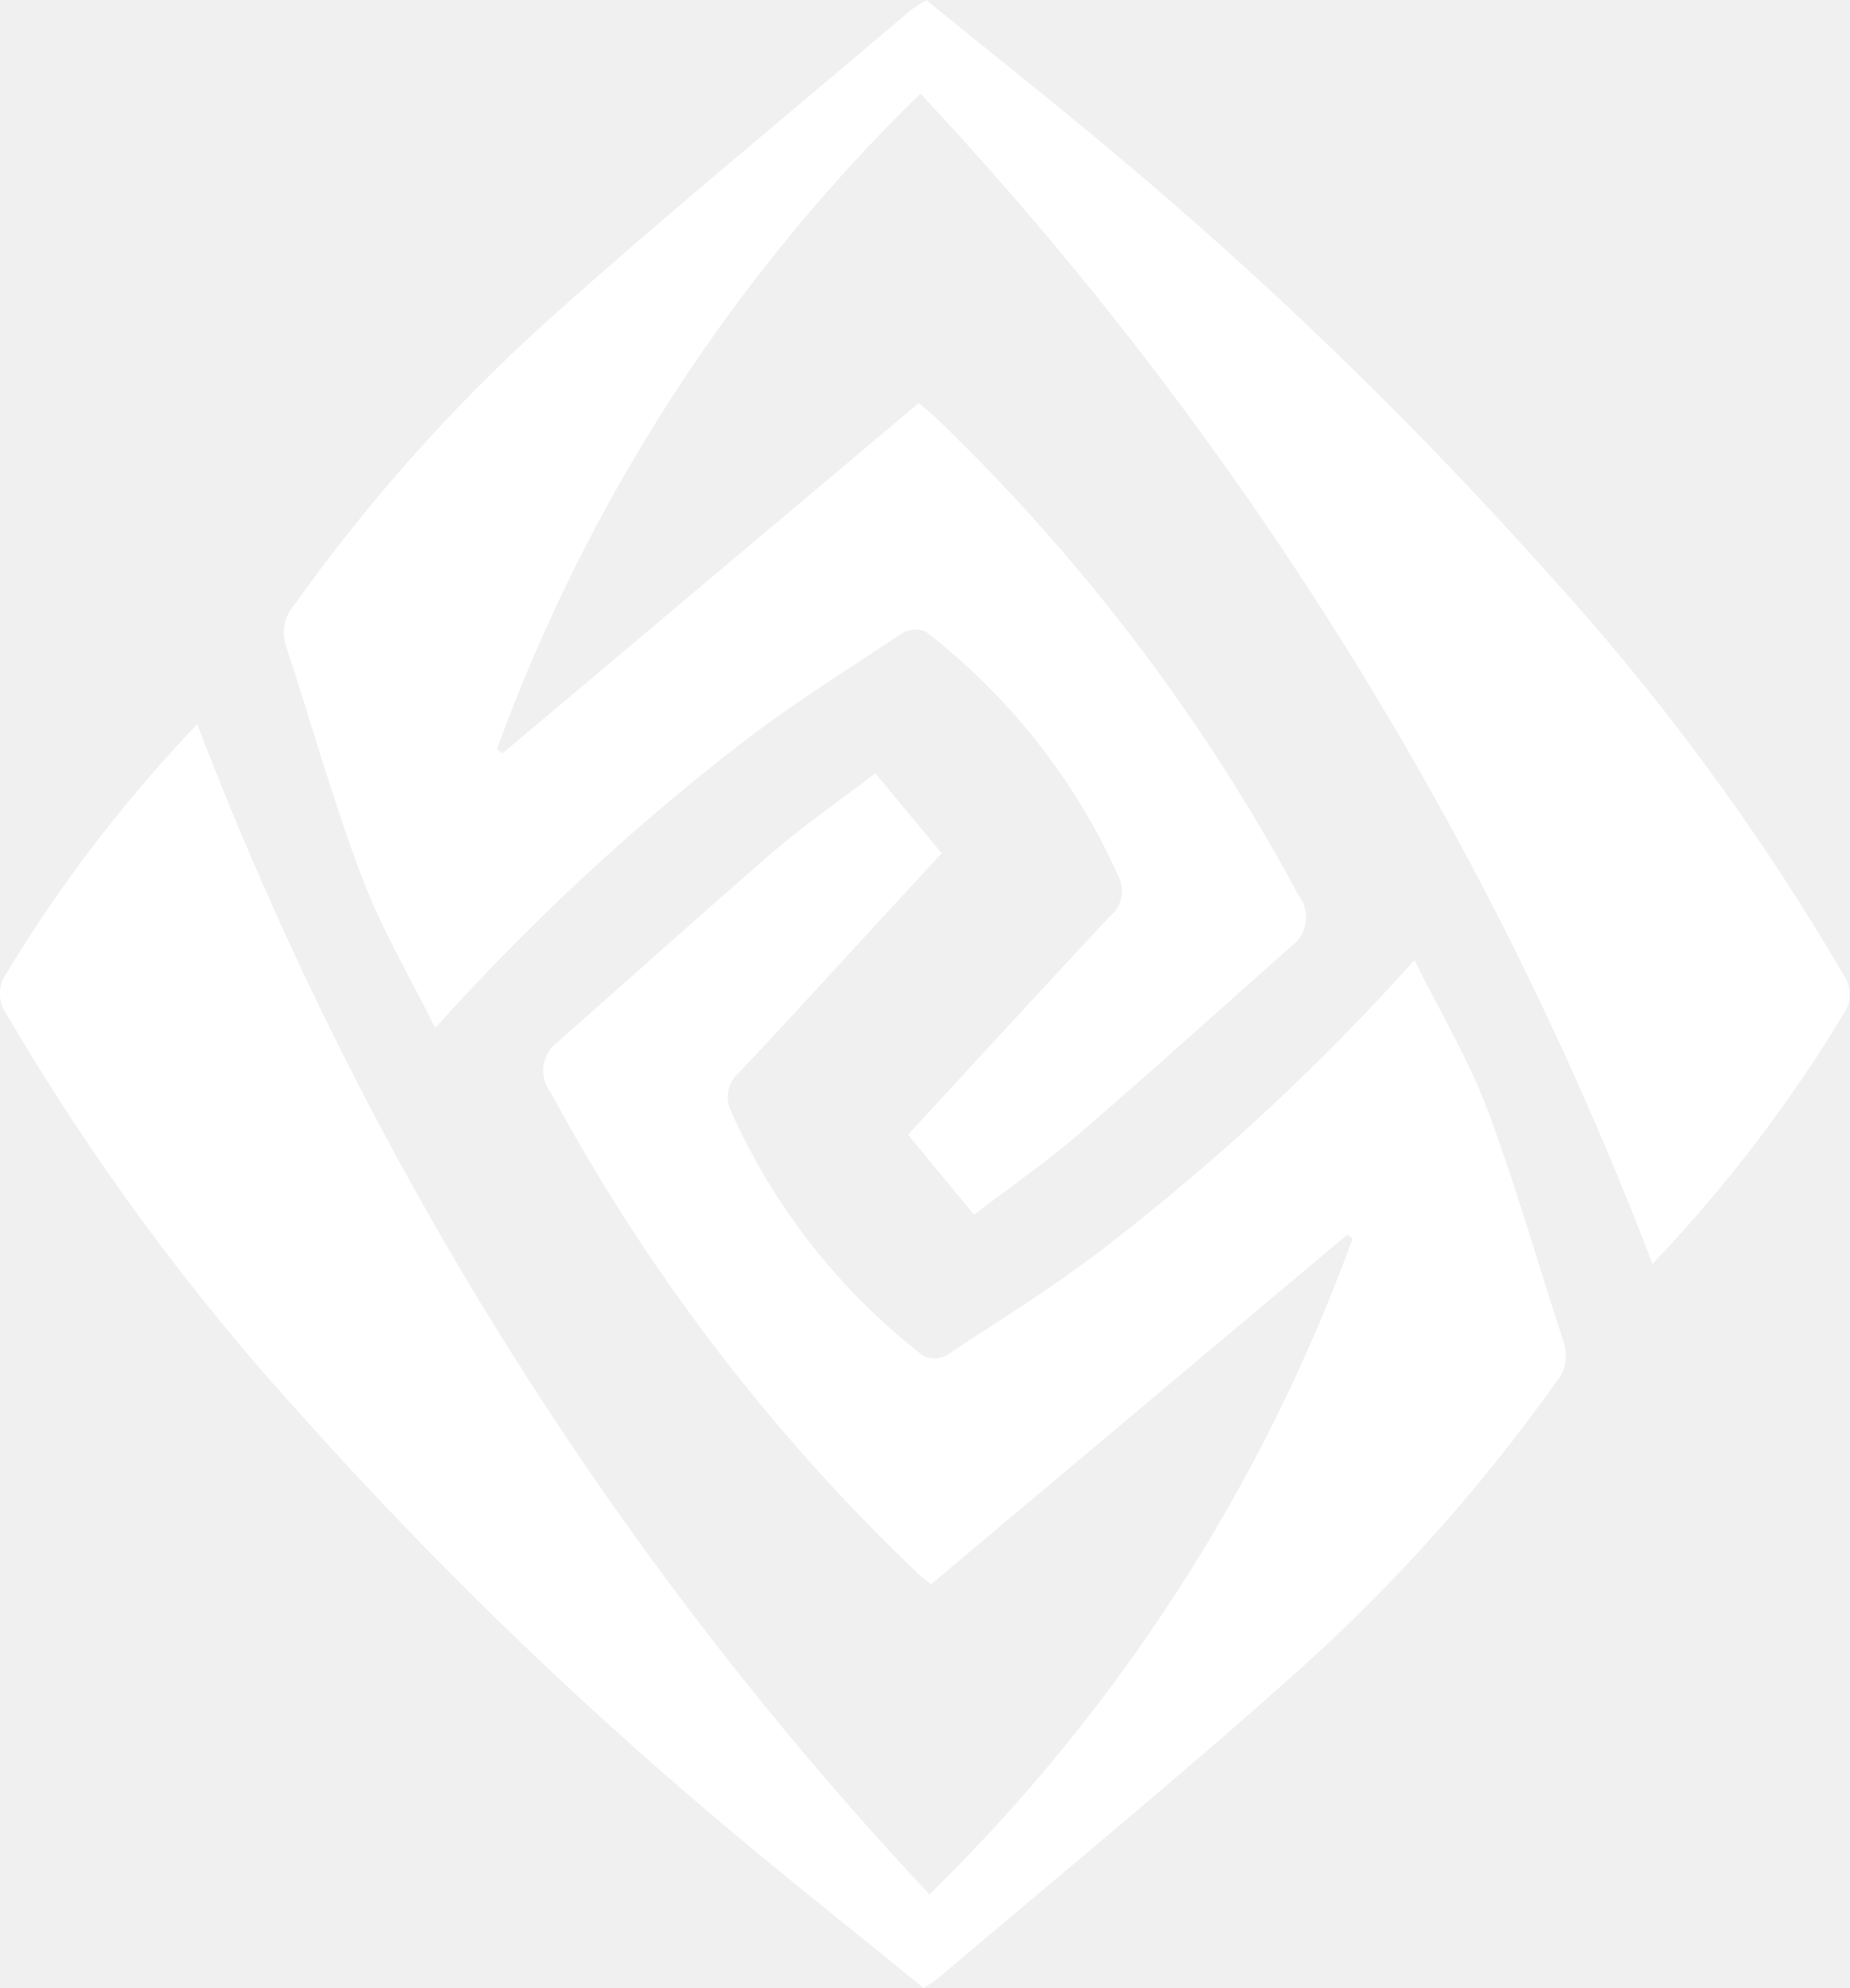
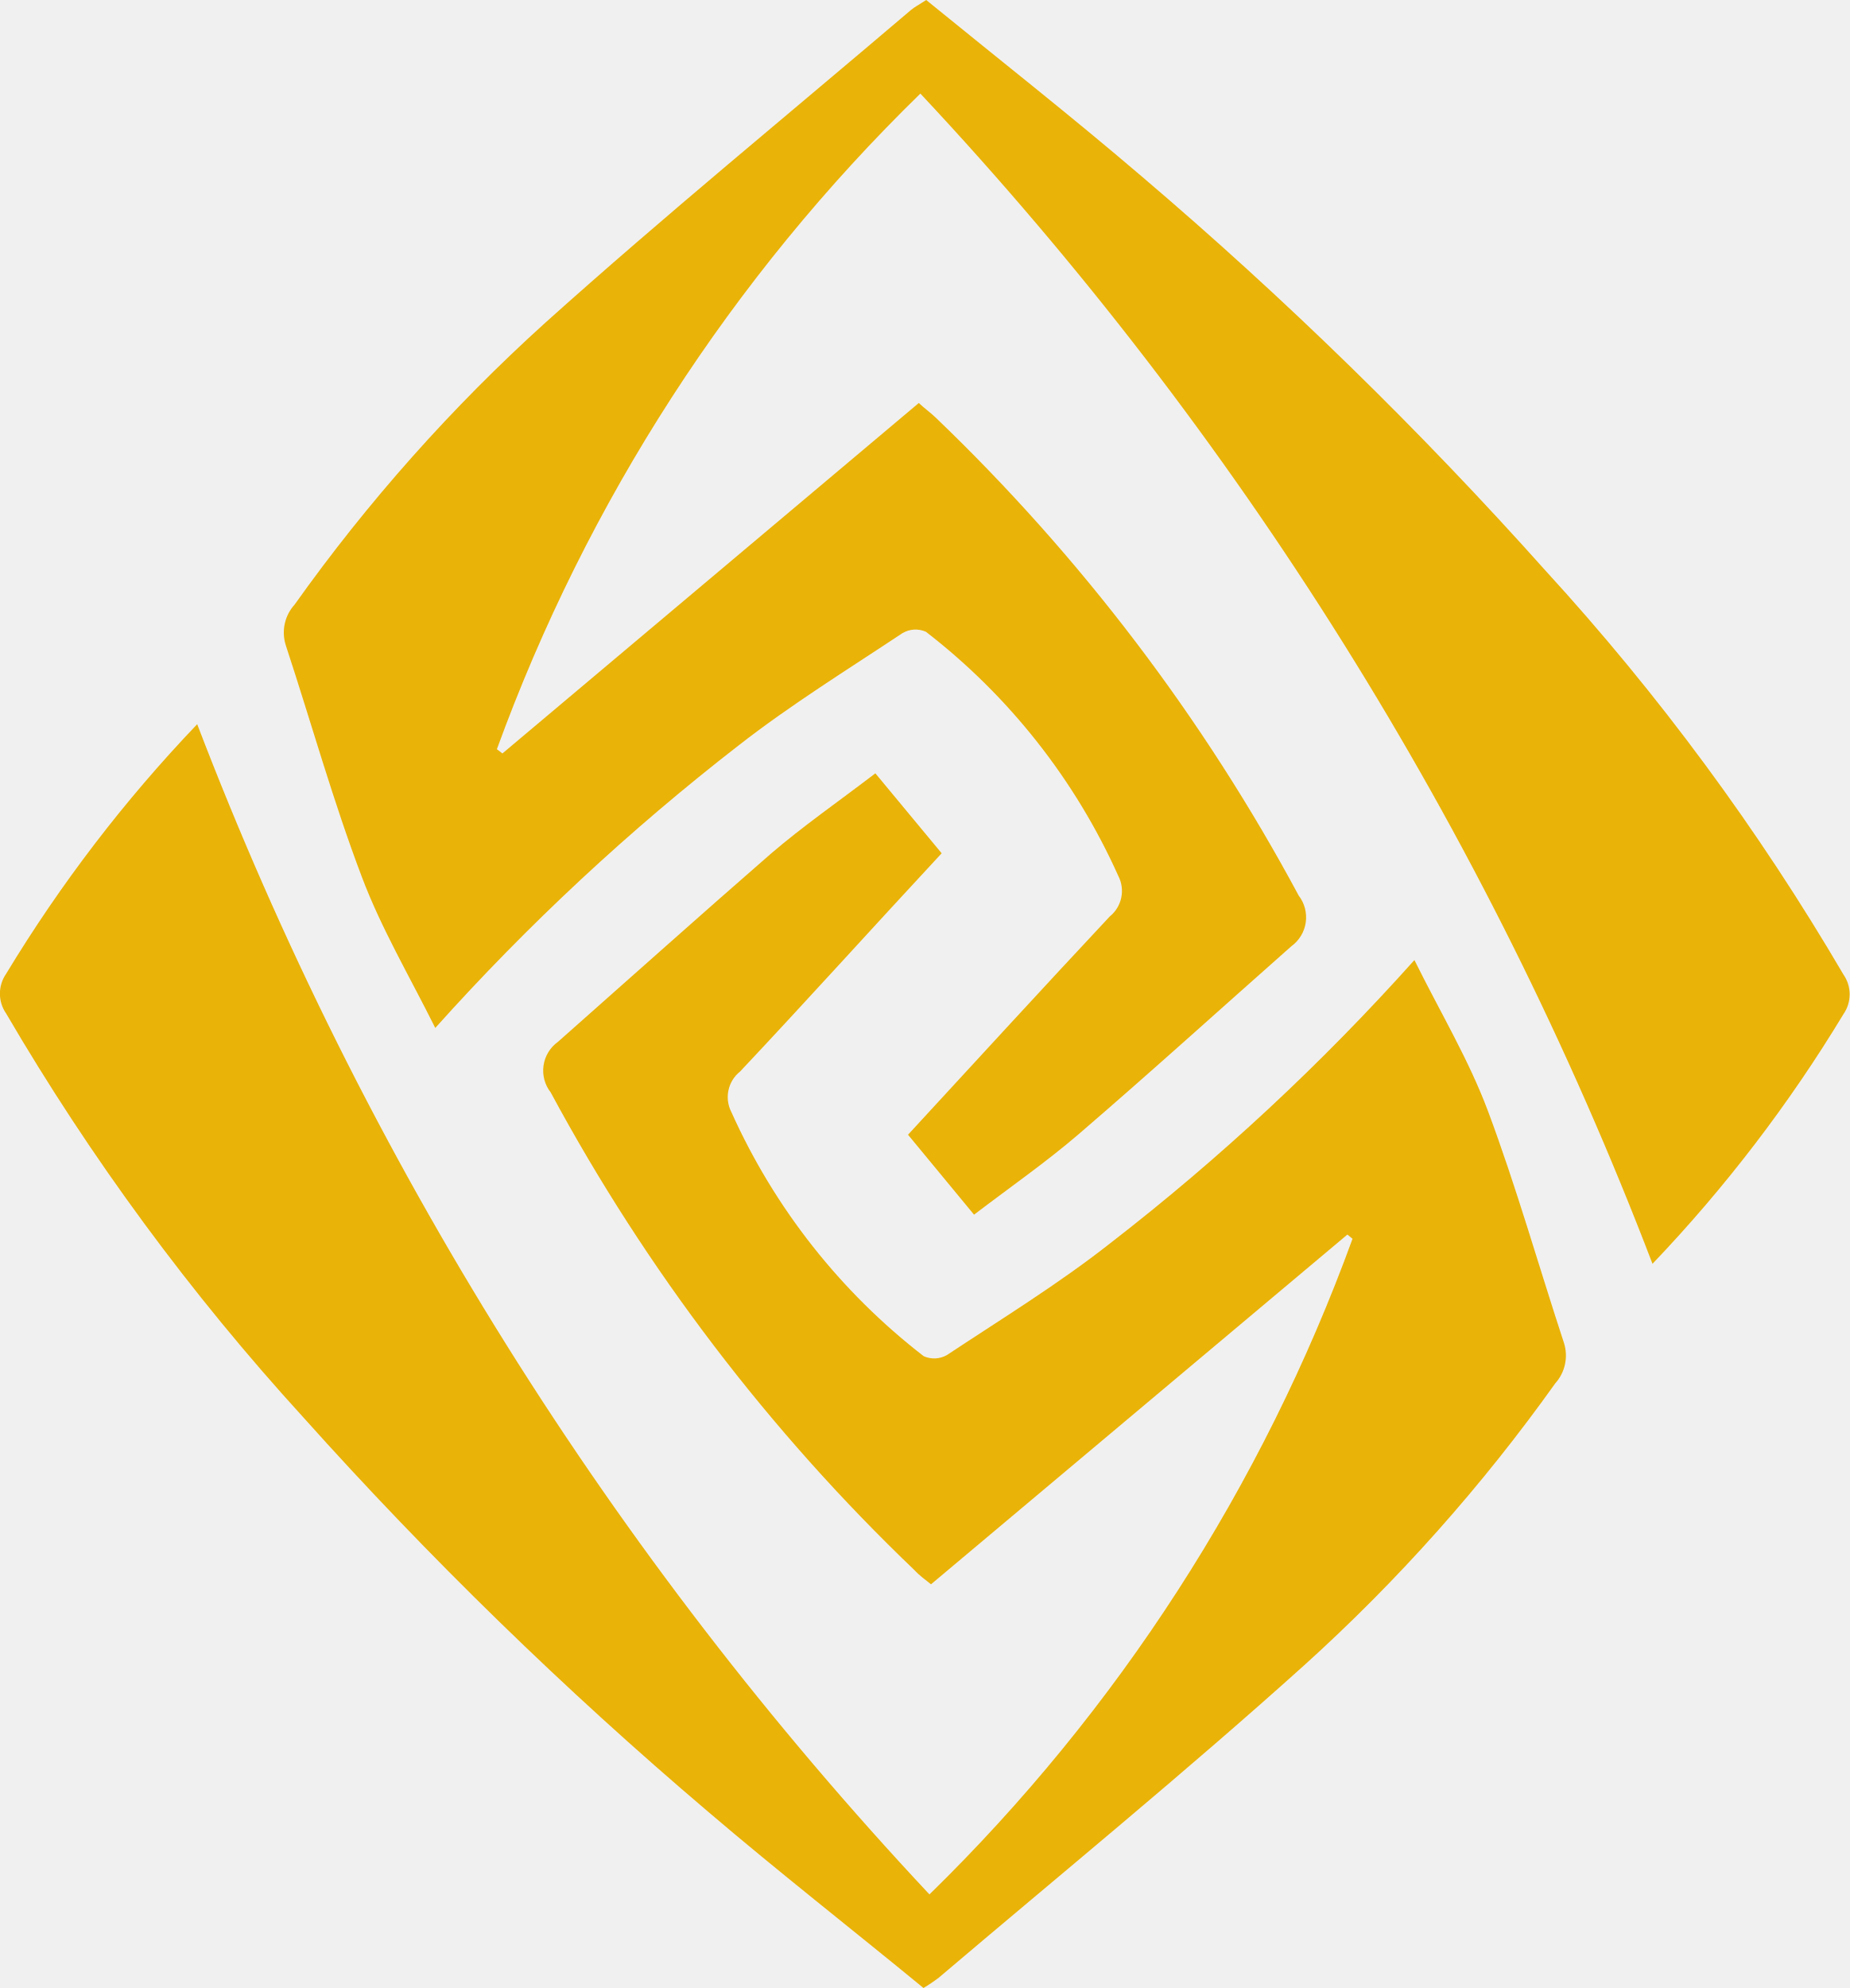
<svg xmlns="http://www.w3.org/2000/svg" viewBox="0 0 13.029 14">
  <g id="ad33afc3-135b-4fd4-8e22-5c8b89d9906e" data-name="Layer 2">
    <g id="b035ee49-cb40-4eee-bc55-d3fe42c2667c" data-name="Elements">
      <g id="abc13f42-f912-4f64-bd7d-64eb3da7bf9e" data-name="Geo">
-         <path d="M6.633,6.009c-.5.538-.953,1.041-1.42,1.537a.23.23,0,0,0-.061.286A4.5,4.5,0,0,0,6.507,9.551a.181.181,0,0,0,.164-.009c.388-.257.785-.5,1.151-.788A16.081,16.081,0,0,0,9.963,6.761c.181.366.382.7.518,1.063.2.535.356,1.088.535,1.632a.293.293,0,0,1-.061.286,12.277,12.277,0,0,1-1.768,1.985c-.839.755-1.714,1.47-2.574,2.2A1.2,1.2,0,0,1,6.505,14c-.5-.411-1.02-.817-1.519-1.243A29.249,29.249,0,0,1,2.138,9.983,16.778,16.778,0,0,1,.043,7.137a.245.245,0,0,1,0-.279A10.138,10.138,0,0,1,1.389,5.1a25.247,25.247,0,0,0,5.158,8.241,12.37,12.37,0,0,0,2.98-4.617l-.036-.03L6.558,11.157c-.04-.032-.081-.061-.117-.1A13.544,13.544,0,0,1,3.879,7.693a.249.249,0,0,1,.051-.356c.5-.442,1-.89,1.5-1.325.226-.194.473-.365.736-.566Zm.228,2.545c.263-.2.51-.372.736-.566.506-.435,1-.883,1.5-1.325a.251.251,0,0,0,.051-.356A13.523,13.523,0,0,0,6.588,2.938c-.036-.034-.077-.063-.116-.1L3.539,5.306,3.5,5.276A12.345,12.345,0,0,1,6.483.659,25.245,25.245,0,0,1,11.64,8.9a10.138,10.138,0,0,0,1.345-1.758.244.244,0,0,0,0-.279,16.724,16.724,0,0,0-2.1-2.846A29.136,29.136,0,0,0,8.043,1.243C7.545.817,7.028.411,6.524,0c-.05.033-.082.049-.108.071-.86.732-1.734,1.447-2.573,2.2A12.23,12.23,0,0,0,2.075,4.258a.293.293,0,0,0-.062.286c.179.544.334,1.1.536,1.632.136.361.336.7.517,1.063A16.2,16.2,0,0,1,5.207,5.246c.366-.285.764-.531,1.151-.788a.181.181,0,0,1,.164-.009A4.5,4.5,0,0,1,7.877,6.168a.231.231,0,0,1-.06.286c-.468.5-.926,1-1.421,1.537Z" fill="#fff" />
+         <path d="M6.633,6.009c-.5.538-.953,1.041-1.42,1.537a.23.23,0,0,0-.061.286A4.5,4.5,0,0,0,6.507,9.551a.181.181,0,0,0,.164-.009c.388-.257.785-.5,1.151-.788A16.081,16.081,0,0,0,9.963,6.761c.181.366.382.7.518,1.063.2.535.356,1.088.535,1.632a.293.293,0,0,1-.061.286,12.277,12.277,0,0,1-1.768,1.985c-.839.755-1.714,1.47-2.574,2.2A1.2,1.2,0,0,1,6.505,14c-.5-.411-1.02-.817-1.519-1.243A29.249,29.249,0,0,1,2.138,9.983,16.778,16.778,0,0,1,.043,7.137a.245.245,0,0,1,0-.279A10.138,10.138,0,0,1,1.389,5.1a25.247,25.247,0,0,0,5.158,8.241,12.37,12.37,0,0,0,2.98-4.617l-.036-.03L6.558,11.157c-.04-.032-.081-.061-.117-.1A13.544,13.544,0,0,1,3.879,7.693a.249.249,0,0,1,.051-.356c.5-.442,1-.89,1.5-1.325.226-.194.473-.365.736-.566Zm.228,2.545c.263-.2.51-.372.736-.566.506-.435,1-.883,1.5-1.325a.251.251,0,0,0,.051-.356A13.523,13.523,0,0,0,6.588,2.938c-.036-.034-.077-.063-.116-.1L3.539,5.306,3.5,5.276A12.345,12.345,0,0,1,6.483.659,25.245,25.245,0,0,1,11.64,8.9a10.138,10.138,0,0,0,1.345-1.758.244.244,0,0,0,0-.279,16.724,16.724,0,0,0-2.1-2.846A29.136,29.136,0,0,0,8.043,1.243C7.545.817,7.028.411,6.524,0c-.05.033-.082.049-.108.071-.86.732-1.734,1.447-2.573,2.2A12.23,12.23,0,0,0,2.075,4.258a.293.293,0,0,0-.062.286c.179.544.334,1.1.536,1.632.136.361.336.7.517,1.063A16.2,16.2,0,0,1,5.207,5.246c.366-.285.764-.531,1.151-.788a.181.181,0,0,1,.164-.009A4.5,4.5,0,0,1,7.877,6.168a.231.231,0,0,1-.06.286c-.468.5-.926,1-1.421,1.537Z" fill="#eab308" />
      </g>
    </g>
  </g>
</svg>
